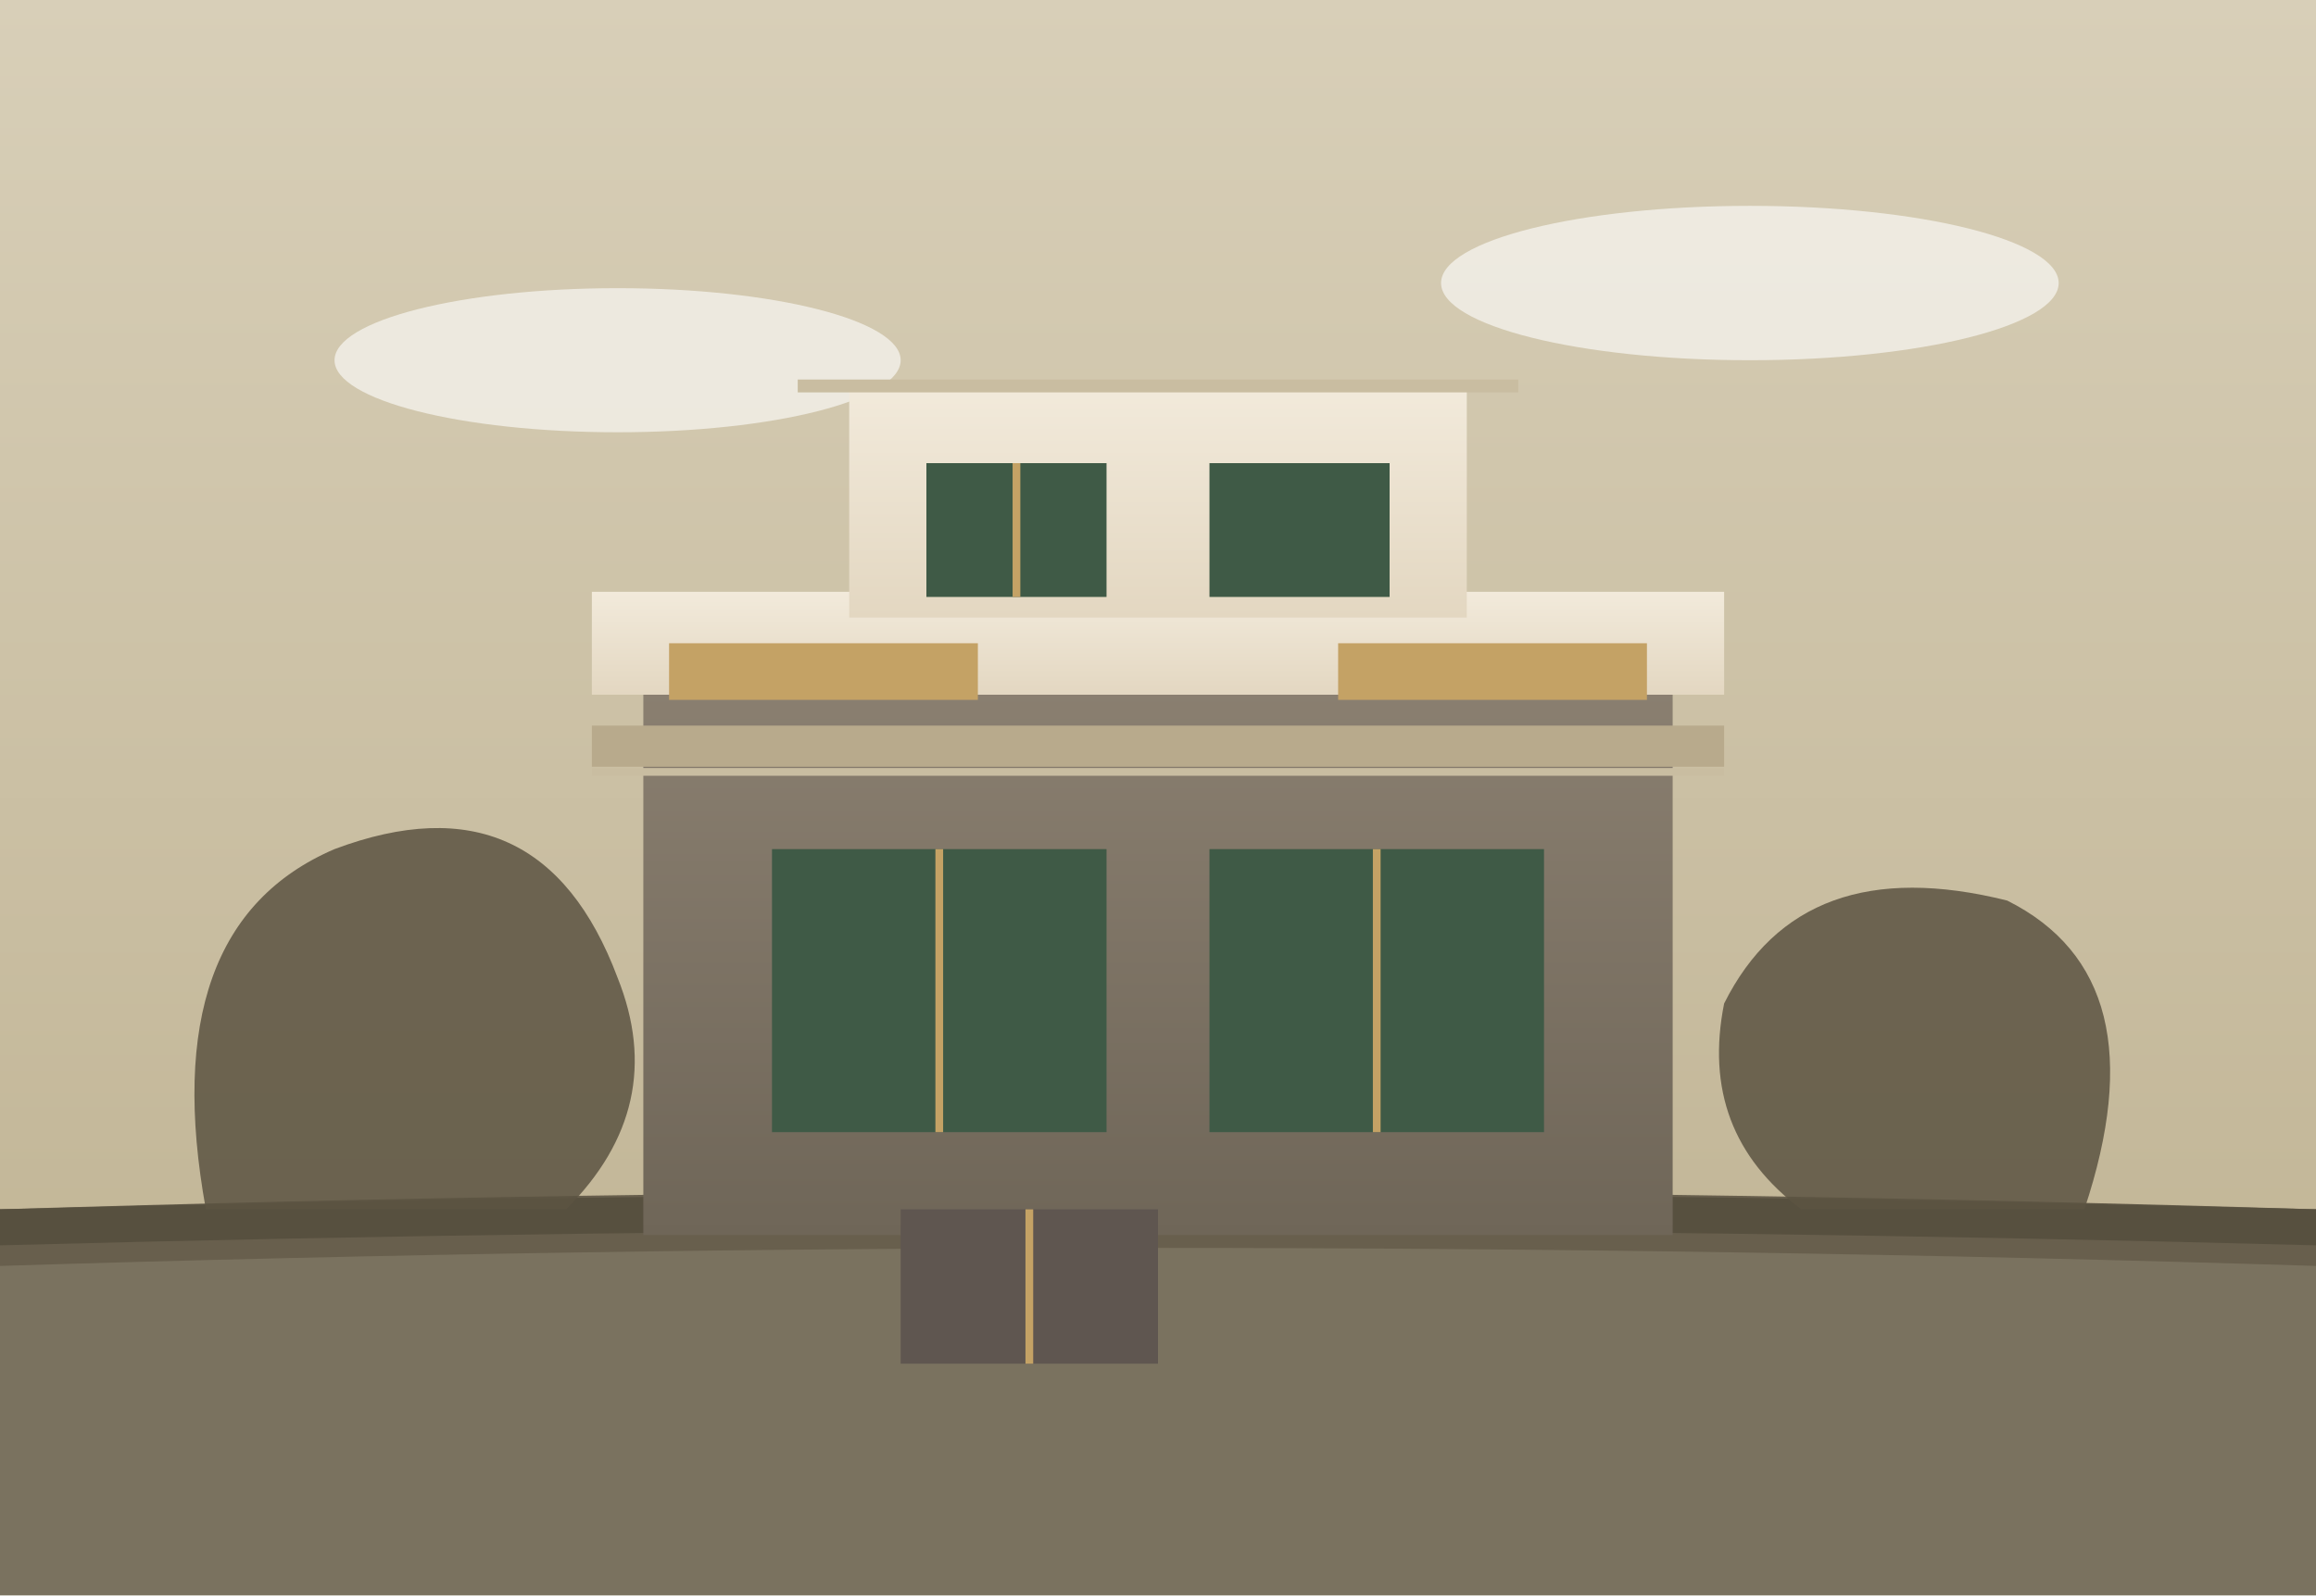
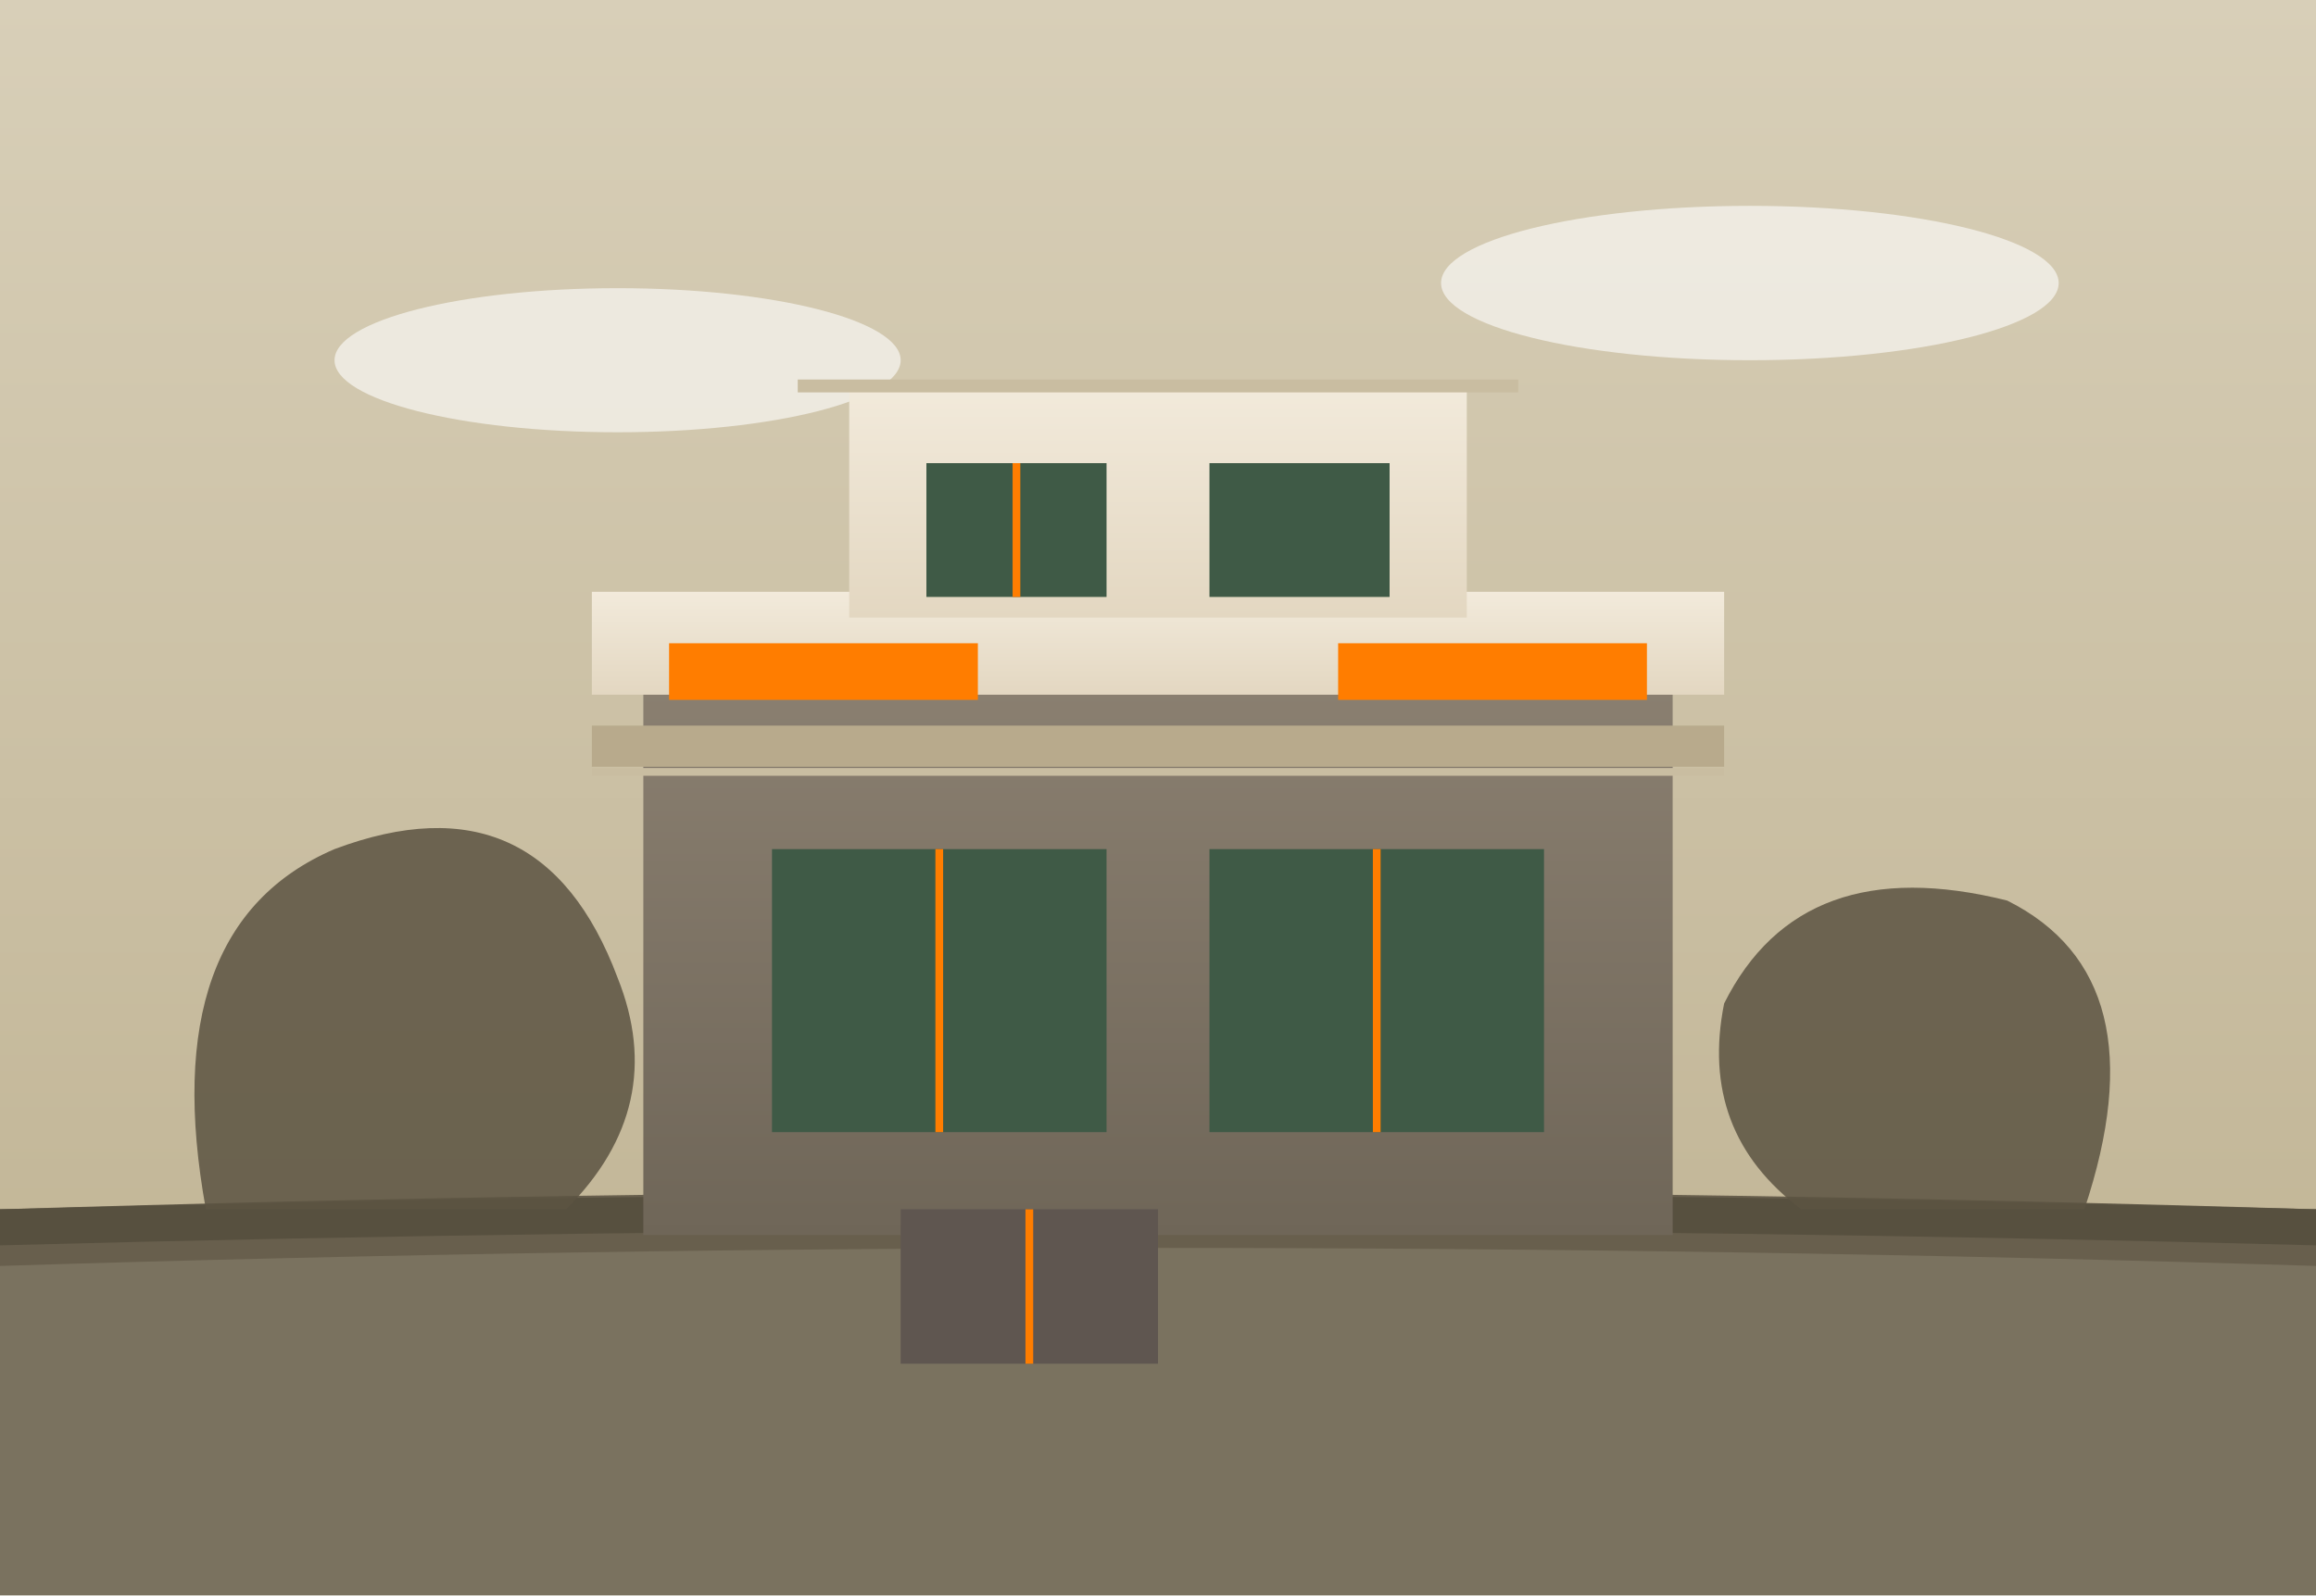
<svg xmlns="http://www.w3.org/2000/svg" viewBox="0 0 900 620" preserveAspectRatio="xMidYMid slice">
  <defs>
    <linearGradient id="psk4" x1="0" y1="0" x2="0" y2="1">
      <stop offset="0" stop-color="#d8cfb8" />
      <stop offset="1" stop-color="#bdb08f" />
    </linearGradient>
    <linearGradient id="pwall4" x1="0" y1="0" x2="0" y2="1">
      <stop offset="0" stop-color="#f2eadb" />
      <stop offset="1" stop-color="#e3d7c1" />
    </linearGradient>
    <linearGradient id="pstone4" x1="0" y1="0" x2="0" y2="1">
      <stop offset="0" stop-color="#8b8071" />
      <stop offset="1" stop-color="#6f6658" />
    </linearGradient>
  </defs>
  <rect width="900" height="620" fill="url(#psk4)" />
  <g fill="#ffffff" opacity="0.6">
    <ellipse cx="240" cy="140" rx="110" ry="28" />
    <ellipse cx="680" cy="110" rx="120" ry="30" />
  </g>
  <rect y="470" width="900" height="150" fill="#7a725f" />
  <path d="M0 470 Q450 456 900 470 L900 492 Q450 478 0 492 Z" fill="#685f4d" />
  <path d="M0 470 Q450 458 900 470 L900 484 Q450 472 0 484 Z" fill="#57503f" />
  <rect x="250" y="260" width="400" height="220" fill="url(#pstone4)" />
  <rect x="230" y="230" width="440" height="40" fill="url(#pwall4)" />
  <rect x="330" y="150" width="240" height="90" fill="url(#pwall4)" />
  <line x1="310" y1="150" x2="590" y2="150" stroke="#c9bda1" stroke-width="5" />
  <rect x="360" y="180" width="70" height="52" fill="#3f5a46" />
  <rect x="470" y="180" width="70" height="52" fill="#3f5a46" />
-   <line x1="395" y1="180" x2="395" y2="232" stroke="#c4a265" stroke-width="3" />
+   <line x1="395" y1="180" x2="395" y2="232" stroke="#ff7d00" stroke-width="3" />
  <rect x="300" y="330" width="130" height="110" fill="#3f5a46" />
  <rect x="470" y="330" width="130" height="110" fill="#3f5a46" />
-   <line x1="365" y1="330" x2="365" y2="440" stroke="#c4a265" stroke-width="3" />
-   <line x1="535" y1="330" x2="535" y2="440" stroke="#c4a265" stroke-width="3" />
+   <line x1="365" y1="330" x2="365" y2="440" stroke="#ff7d00" stroke-width="3" />
+   <line x1="535" y1="330" x2="535" y2="440" stroke="#ff7d00" stroke-width="3" />
  <rect x="350" y="470" width="100" height="60" fill="#5f5650" />
-   <line x1="400" y1="470" x2="400" y2="530" stroke="#c4a265" stroke-width="3" />
+   <line x1="400" y1="470" x2="400" y2="530" stroke="#ff7d00" stroke-width="3" />
  <rect x="230" y="282" width="440" height="16" fill="#b8aa8c" />
  <line x1="230" y1="300" x2="670" y2="300" stroke="#c9bda1" stroke-width="3" />
-   <rect x="260" y="250" width="120" height="22" fill="#c4a265" />
-   <rect x="520" y="250" width="120" height="22" fill="#c4a265" />
+   <rect x="260" y="250" width="120" height="22" fill="#ff7d00" />
+   <rect x="520" y="250" width="120" height="22" fill="#ff7d00" />
  <g fill="#5c5342" opacity="0.85">
    <path d="M80 470 Q60 360 130 330 Q210 300 240 380 Q260 430 220 470 Z" />
    <path d="M810 470 Q840 380 780 350 Q700 330 670 390 Q660 440 700 470 Z" />
  </g>
</svg>
